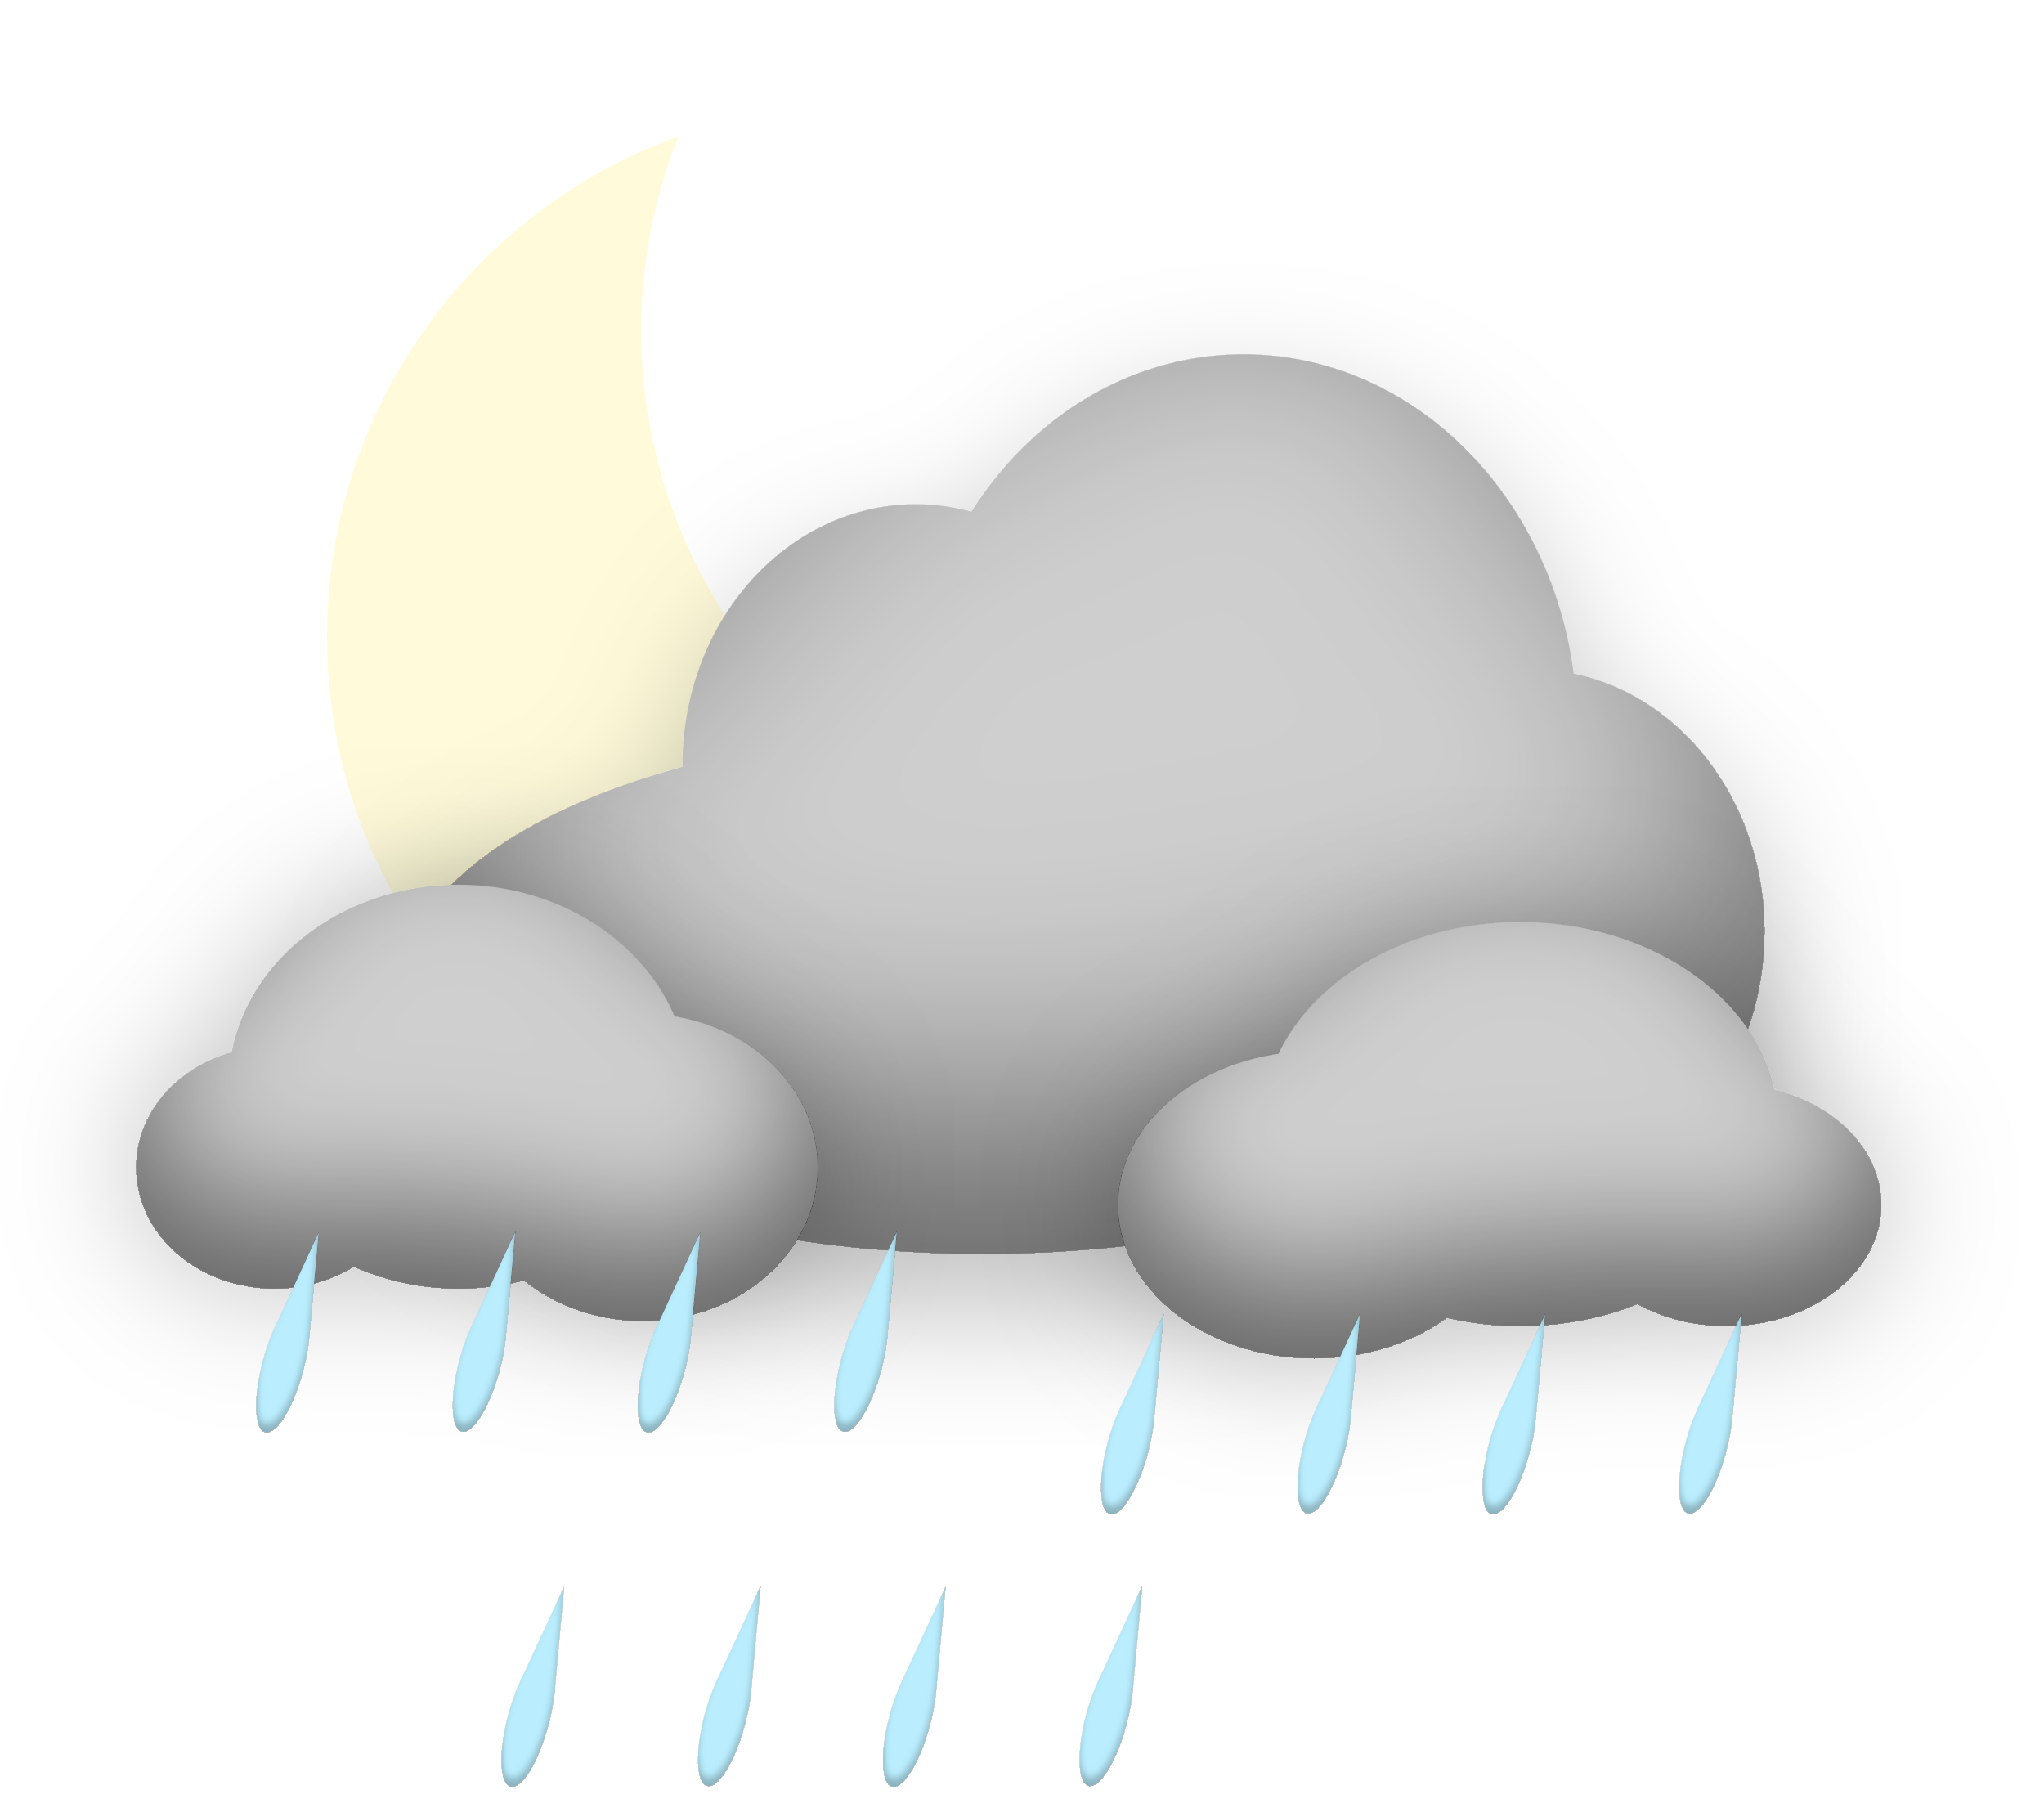
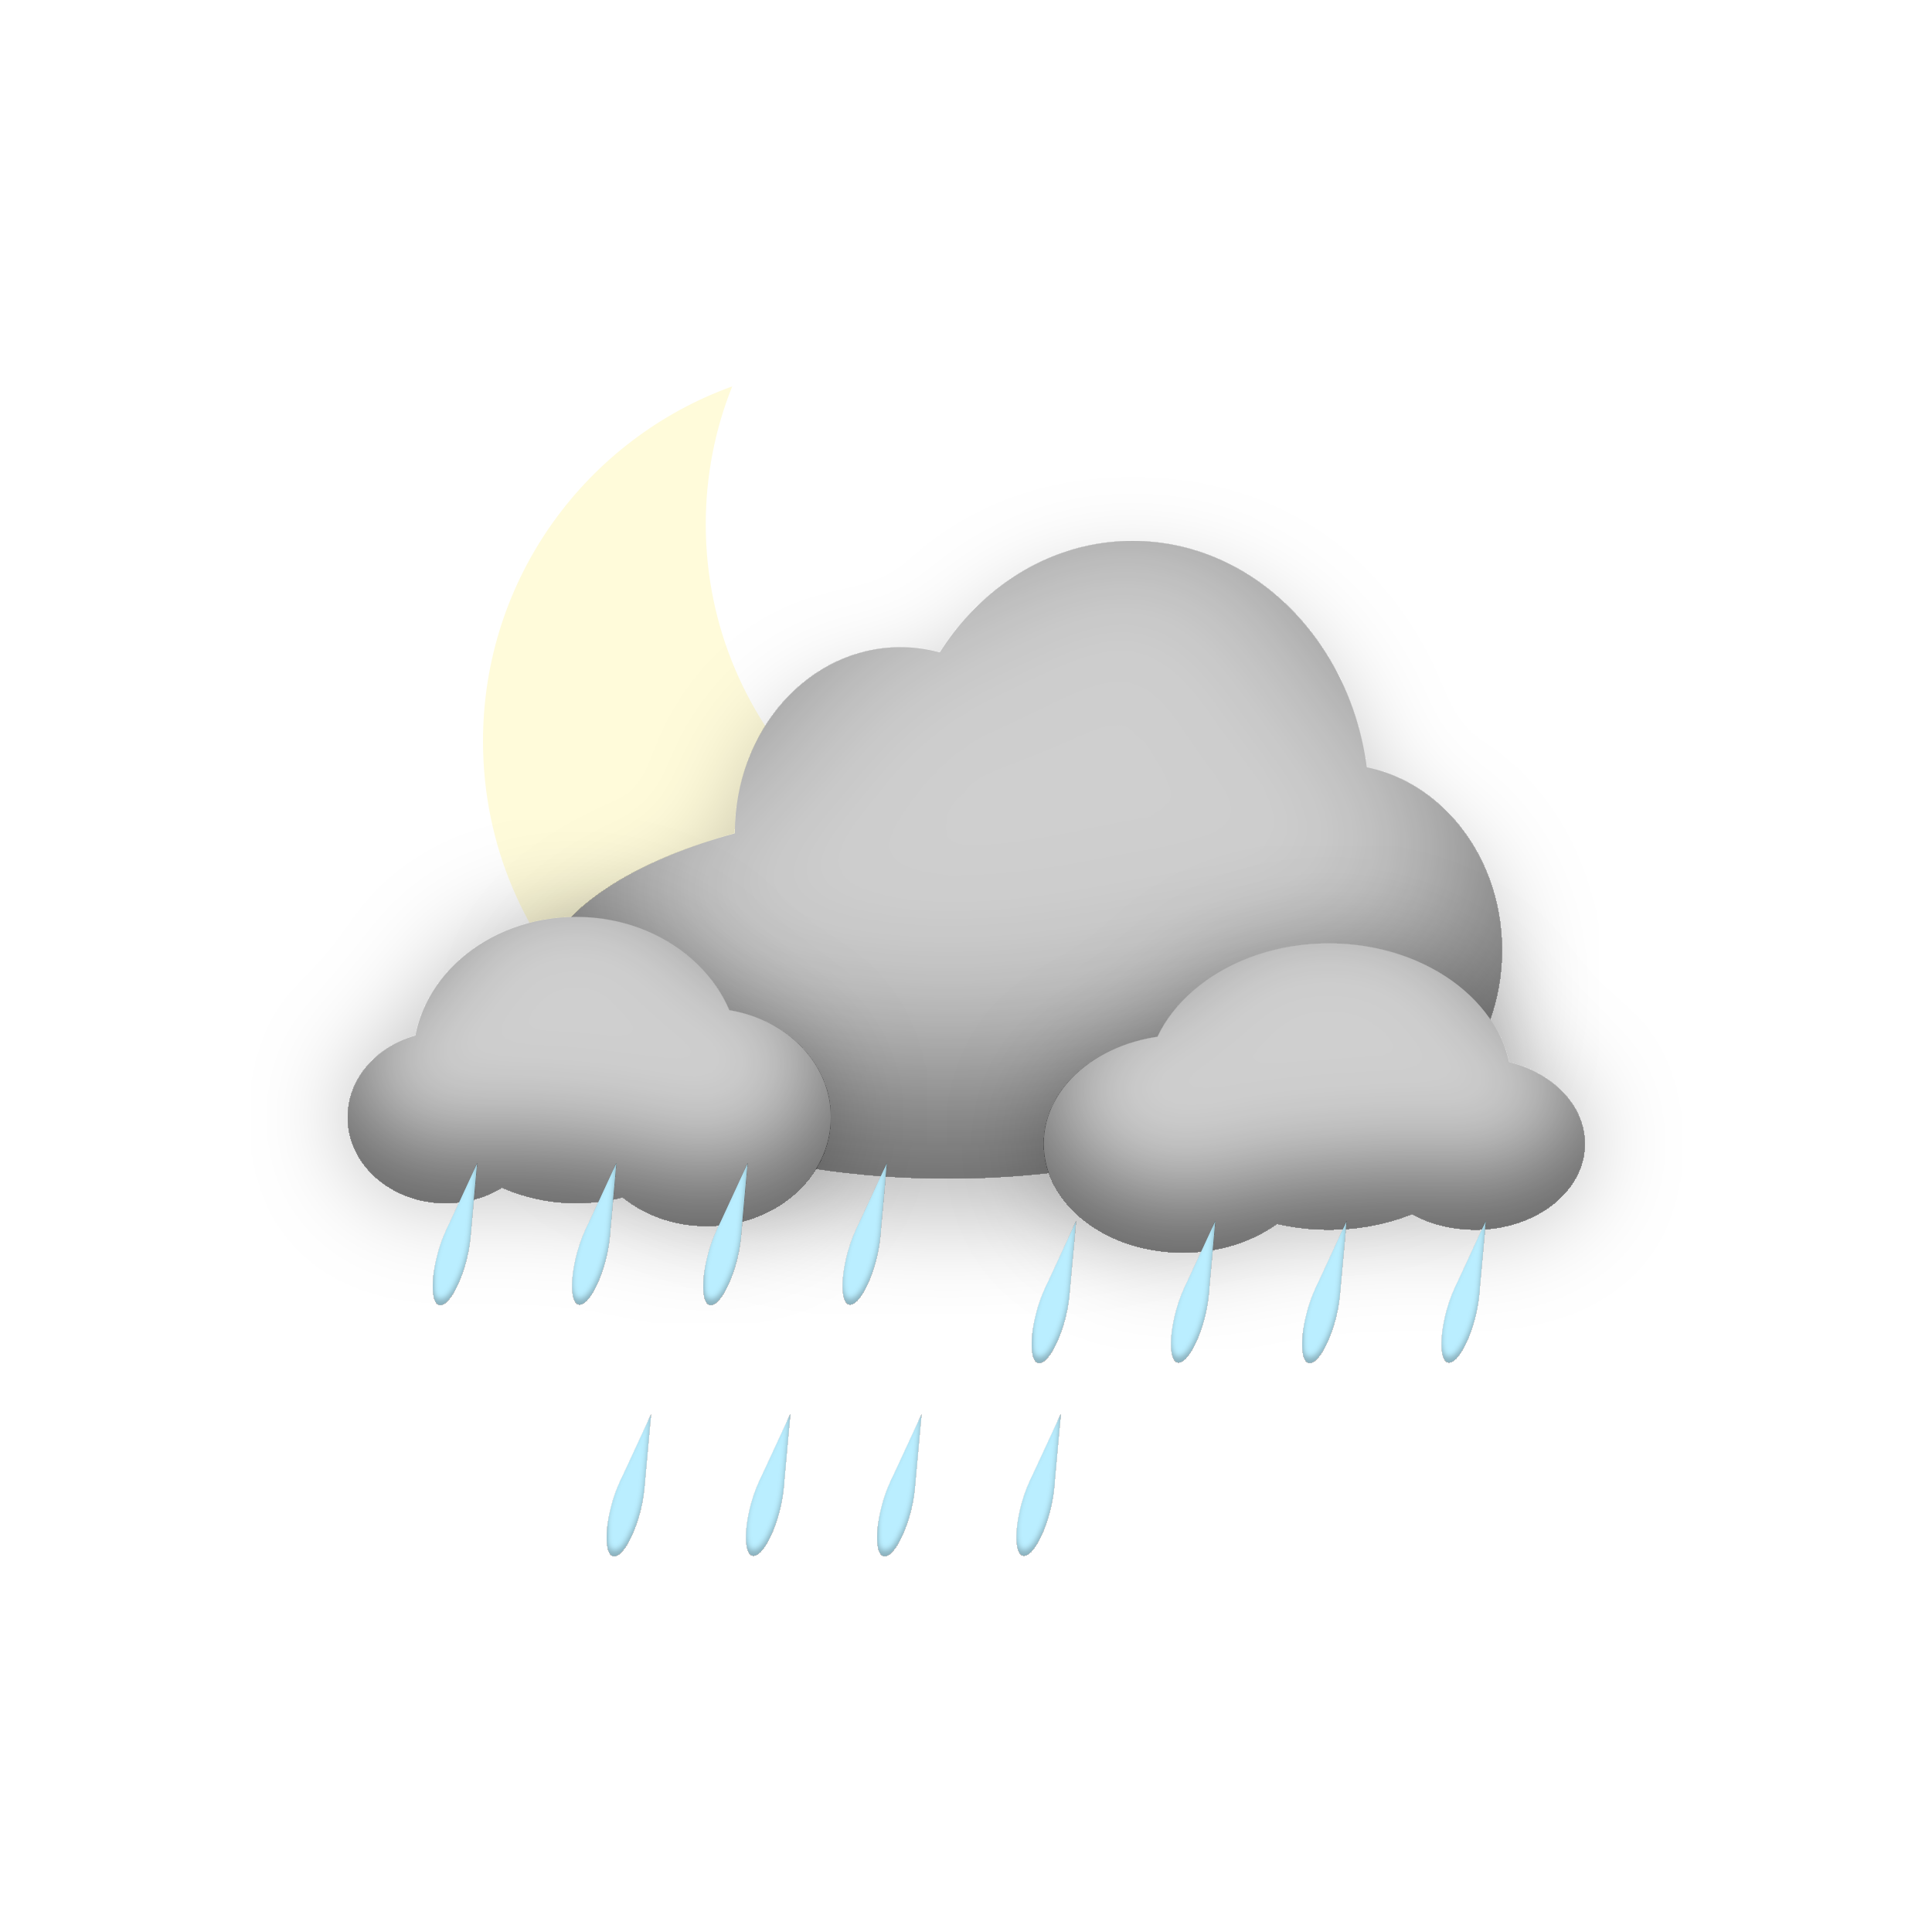
- <svg xmlns="http://www.w3.org/2000/svg" width="75" height="66" viewBox="0 0 75 66" fill="none">
+ <svg xmlns="http://www.w3.org/2000/svg" width="100" height="100" viewBox="0 0 100 100" fill="none">
  <g filter="url(#filter0_d_207_680)">
-     <path fill-rule="evenodd" clip-rule="evenodd" d="M49.883 29.984C47.677 30.867 45.269 31.353 42.747 31.353C32.134 31.353 23.53 22.749 23.53 12.136C23.53 9.615 24.016 7.206 24.899 5C17.377 7.711 12 14.911 12 23.366C12 34.145 20.738 42.883 31.517 42.883C39.973 42.883 47.172 37.506 49.883 29.984Z" fill="#FFFBDA" />
+     <path fill-rule="evenodd" clip-rule="evenodd" d="M62.883 44.984C60.677 45.867 58.269 46.353 55.747 46.353C45.134 46.353 36.53 37.749 36.53 27.136C36.53 24.615 37.016 22.206 37.899 20C30.377 22.711 25 29.911 25 38.366C25 49.145 33.738 57.883 44.517 57.883C52.973 57.883 60.172 52.506 62.883 44.984Z" fill="#FFFBDA" />
  </g>
  <g filter="url(#filter1_di_207_680)">
-     <path d="M57.879 26.75C57.879 34.344 52.393 40.5 45.624 40.5C38.856 40.5 33.37 34.344 33.37 26.75C33.37 19.156 38.856 13 45.624 13C52.393 13 57.879 19.156 57.879 26.75Z" fill="#CFCFCF" />
-     <path d="M64.742 34.175C64.742 39.491 60.901 43.8 56.164 43.8C51.426 43.8 47.585 39.491 47.585 34.175C47.585 28.859 51.426 24.55 56.164 24.55C60.901 24.55 64.742 28.859 64.742 34.175Z" fill="#CFCFCF" />
-     <path d="M42.193 28.125C42.193 33.441 38.352 37.75 33.615 37.75C28.877 37.75 25.036 33.441 25.036 28.125C25.036 22.809 28.877 18.5 33.615 18.5C38.352 18.5 42.193 22.809 42.193 28.125Z" fill="#CFCFCF" />
-     <path d="M57.389 36.375C57.389 41.691 47.842 46 36.066 46C24.289 46 14.742 41.691 14.742 36.375C14.742 31.059 24.289 26.75 36.066 26.75C47.842 26.75 57.389 31.059 57.389 36.375Z" fill="#CFCFCF" />
+     <path d="M70.879 41.75C70.879 49.344 65.393 55.5 58.624 55.5C51.856 55.5 46.37 49.344 46.37 41.75C46.37 34.156 51.856 28 58.624 28C65.393 28 70.879 34.156 70.879 41.75Z" fill="#CFCFCF" />
+     <path d="M77.742 49.175C77.742 54.491 73.901 58.8 69.164 58.8C64.426 58.8 60.585 54.491 60.585 49.175C60.585 43.859 64.426 39.55 69.164 39.55C73.901 39.55 77.742 43.859 77.742 49.175Z" fill="#CFCFCF" />
+     <path d="M55.193 43.125C55.193 48.441 51.352 52.75 46.615 52.75C41.877 52.75 38.036 48.441 38.036 43.125C38.036 37.809 41.877 33.5 46.615 33.5C51.352 33.5 55.193 37.809 55.193 43.125Z" fill="#CFCFCF" />
+     <path d="M70.389 51.375C70.389 56.691 60.842 61 49.066 61C37.289 61 27.742 56.691 27.742 51.375C27.742 46.059 37.289 41.75 49.066 41.75C60.842 41.75 70.389 46.059 70.389 51.375Z" fill="#CFCFCF" />
  </g>
  <g filter="url(#filter2_di_207_680)">
-     <path d="M30 42.829C30 45.938 27.126 48.459 23.581 48.459C20.036 48.459 17.162 45.938 17.162 42.829C17.162 39.72 20.036 37.199 23.581 37.199C27.126 37.199 30 39.72 30 42.829Z" fill="#CFCFCF" />
-     <path d="M15.135 42.829C15.135 45.283 12.866 47.273 10.068 47.273C7.269 47.273 5 45.283 5 42.829C5 40.374 7.269 38.384 10.068 38.384C12.866 38.384 15.135 40.374 15.135 42.829Z" fill="#CFCFCF" />
-     <path d="M25.27 39.866C25.27 43.957 21.489 47.273 16.824 47.273C12.16 47.273 8.378 43.957 8.378 39.866C8.378 35.775 12.16 32.459 16.824 32.459C21.489 32.459 25.27 35.775 25.27 39.866Z" fill="#CFCFCF" />
+     <path d="M43 57.829C43 60.938 40.126 63.459 36.581 63.459C33.036 63.459 30.162 60.938 30.162 57.829C30.162 54.72 33.036 52.199 36.581 52.199C40.126 52.199 43 54.72 43 57.829Z" fill="#CFCFCF" />
+     <path d="M28.135 57.829C28.135 60.283 25.866 62.273 23.068 62.273C20.269 62.273 18 60.283 18 57.829C18 55.374 20.269 53.384 23.068 53.384C25.866 53.384 28.135 55.374 28.135 57.829Z" fill="#CFCFCF" />
+     <path d="M38.27 54.866C38.27 58.957 34.489 62.273 29.824 62.273C25.16 62.273 21.378 58.957 21.378 54.866C21.378 50.775 25.16 47.459 29.824 47.459C34.489 47.459 38.27 50.775 38.27 54.866Z" fill="#CFCFCF" />
  </g>
  <g filter="url(#filter3_di_207_680)">
-     <path d="M41.028 44.202C41.028 47.311 44.247 49.831 48.218 49.831C52.188 49.831 55.407 47.311 55.407 44.202C55.407 41.093 52.188 38.572 48.218 38.572C44.247 38.572 41.028 41.093 41.028 44.202Z" fill="#CFCFCF" />
-     <path d="M57.677 44.202C57.677 46.657 60.218 48.646 63.353 48.646C66.487 48.646 69.028 46.657 69.028 44.202C69.028 41.747 66.487 39.758 63.353 39.758C60.218 39.758 57.677 41.747 57.677 44.202Z" fill="#CFCFCF" />
-     <path d="M46.326 41.239C46.326 45.33 50.561 48.646 55.785 48.646C61.009 48.646 65.245 45.33 65.245 41.239C65.245 37.148 61.009 33.831 55.785 33.831C50.561 33.831 46.326 37.148 46.326 41.239Z" fill="#CFCFCF" />
+     <path d="M54.028 59.202C54.028 62.311 57.247 64.832 61.218 64.832C65.188 64.832 68.407 62.311 68.407 59.202C68.407 56.093 65.188 53.572 61.218 53.572C57.247 53.572 54.028 56.093 54.028 59.202Z" fill="#CFCFCF" />
+     <path d="M70.677 59.202C70.677 61.657 73.218 63.646 76.353 63.646C79.487 63.646 82.028 61.657 82.028 59.202C82.028 56.747 79.487 54.758 76.353 54.758C73.218 54.758 70.677 56.747 70.677 59.202Z" fill="#CFCFCF" />
+     <path d="M59.326 56.239C59.326 60.33 63.561 63.646 68.785 63.646C74.009 63.646 78.245 60.33 78.245 56.239C78.245 52.148 74.009 48.831 68.785 48.831C63.561 48.831 59.326 52.148 59.326 56.239Z" fill="#CFCFCF" />
  </g>
  <g filter="url(#filter4_i_207_680)">
-     <path d="M11.694 45.222L11.347 49.051L10.079 48.711L11.694 45.222Z" fill="#BAEEFF" />
-     <ellipse cx="10.386" cy="50.101" rx="0.758" ry="2.526" transform="rotate(15 10.3858 50.1006)" fill="#BAEEFF" />
-     <path d="M18.906 45.196L18.559 49.025L17.291 48.686L18.906 45.196Z" fill="#BAEEFF" />
-     <ellipse cx="17.598" cy="50.075" rx="0.758" ry="2.526" transform="rotate(15 17.5977 50.075)" fill="#BAEEFF" />
+     <path d="M24.694 60.222L24.347 64.051L23.079 63.711L24.694 60.222Z" fill="#BAEEFF" />
+     <ellipse cx="23.386" cy="65.101" rx="0.758" ry="2.526" transform="rotate(15 23.3858 65.1006)" fill="#BAEEFF" />
+     <path d="M31.906 60.196L31.559 64.025L30.291 63.686L31.906 60.196Z" fill="#BAEEFF" />
+     <ellipse cx="30.598" cy="65.075" rx="0.758" ry="2.526" transform="rotate(15 30.5977 65.075)" fill="#BAEEFF" />
  </g>
  <g filter="url(#filter5_i_207_680)">
-     <path d="M25.694 45.222L25.347 49.051L24.079 48.711L25.694 45.222Z" fill="#BAEEFF" />
-     <ellipse cx="24.386" cy="50.101" rx="0.758" ry="2.526" transform="rotate(15 24.3858 50.1006)" fill="#BAEEFF" />
-     <path d="M32.906 45.196L32.559 49.025L31.291 48.686L32.906 45.196Z" fill="#BAEEFF" />
-     <ellipse cx="31.598" cy="50.075" rx="0.758" ry="2.526" transform="rotate(15 31.5977 50.075)" fill="#BAEEFF" />
+     <path d="M38.694 60.222L38.347 64.051L37.08 63.711L38.694 60.222Z" fill="#BAEEFF" />
+     <ellipse cx="37.386" cy="65.101" rx="0.758" ry="2.526" transform="rotate(15 37.3858 65.1006)" fill="#BAEEFF" />
+     <path d="M45.906 60.196L45.559 64.025L44.291 63.686L45.906 60.196Z" fill="#BAEEFF" />
+     <ellipse cx="44.598" cy="65.075" rx="0.758" ry="2.526" transform="rotate(15 44.5977 65.075)" fill="#BAEEFF" />
  </g>
  <g filter="url(#filter6_i_207_680)">
-     <path d="M42.694 48.222L42.347 52.051L41.08 51.711L42.694 48.222Z" fill="#BAEEFF" />
-     <ellipse cx="41.386" cy="53.101" rx="0.758" ry="2.526" transform="rotate(15 41.3858 53.1006)" fill="#BAEEFF" />
-     <path d="M49.906 48.196L49.559 52.025L48.291 51.686L49.906 48.196Z" fill="#BAEEFF" />
-     <ellipse cx="48.598" cy="53.075" rx="0.758" ry="2.526" transform="rotate(15 48.5977 53.075)" fill="#BAEEFF" />
+     <path d="M55.694 63.222L55.347 67.051L54.08 66.711L55.694 63.222Z" fill="#BAEEFF" />
+     <ellipse cx="54.386" cy="68.101" rx="0.758" ry="2.526" transform="rotate(15 54.3858 68.1006)" fill="#BAEEFF" />
+     <path d="M62.906 63.196L62.559 67.025L61.291 66.686L62.906 63.196Z" fill="#BAEEFF" />
+     <ellipse cx="61.598" cy="68.075" rx="0.758" ry="2.526" transform="rotate(15 61.5977 68.075)" fill="#BAEEFF" />
  </g>
  <g filter="url(#filter7_i_207_680)">
-     <path d="M56.694 48.222L56.347 52.051L55.08 51.711L56.694 48.222Z" fill="#BAEEFF" />
-     <ellipse cx="55.386" cy="53.101" rx="0.758" ry="2.526" transform="rotate(15 55.3858 53.1006)" fill="#BAEEFF" />
-     <path d="M63.906 48.196L63.559 52.025L62.291 51.686L63.906 48.196Z" fill="#BAEEFF" />
-     <ellipse cx="62.598" cy="53.075" rx="0.758" ry="2.526" transform="rotate(15 62.5977 53.075)" fill="#BAEEFF" />
+     <path d="M69.694 63.222L69.347 67.051L68.079 66.711L69.694 63.222Z" fill="#BAEEFF" />
+     <ellipse cx="68.386" cy="68.101" rx="0.758" ry="2.526" transform="rotate(15 68.3858 68.1006)" fill="#BAEEFF" />
+     <path d="M76.906 63.196L76.559 67.025L75.291 66.686L76.906 63.196Z" fill="#BAEEFF" />
+     <ellipse cx="75.598" cy="68.075" rx="0.758" ry="2.526" transform="rotate(15 75.5977 68.075)" fill="#BAEEFF" />
  </g>
  <g filter="url(#filter8_i_207_680)">
-     <path d="M20.694 58.222L20.347 62.051L19.079 61.711L20.694 58.222Z" fill="#BAEEFF" />
-     <ellipse cx="19.386" cy="63.101" rx="0.758" ry="2.526" transform="rotate(15 19.3858 63.1006)" fill="#BAEEFF" />
-     <path d="M27.906 58.196L27.559 62.025L26.291 61.686L27.906 58.196Z" fill="#BAEEFF" />
-     <ellipse cx="26.598" cy="63.075" rx="0.758" ry="2.526" transform="rotate(15 26.5977 63.075)" fill="#BAEEFF" />
+     <path d="M33.694 73.222L33.347 77.051L32.08 76.711L33.694 73.222Z" fill="#BAEEFF" />
+     <ellipse cx="32.386" cy="78.101" rx="0.758" ry="2.526" transform="rotate(15 32.3858 78.1006)" fill="#BAEEFF" />
+     <path d="M40.906 73.196L40.559 77.025L39.291 76.686L40.906 73.196Z" fill="#BAEEFF" />
+     <ellipse cx="39.598" cy="78.075" rx="0.758" ry="2.526" transform="rotate(15 39.5977 78.075)" fill="#BAEEFF" />
  </g>
  <g filter="url(#filter9_i_207_680)">
-     <path d="M34.694 58.222L34.347 62.051L33.08 61.711L34.694 58.222Z" fill="#BAEEFF" />
-     <ellipse cx="33.386" cy="63.101" rx="0.758" ry="2.526" transform="rotate(15 33.3858 63.1006)" fill="#BAEEFF" />
-     <path d="M41.906 58.196L41.559 62.025L40.291 61.686L41.906 58.196Z" fill="#BAEEFF" />
-     <ellipse cx="40.598" cy="63.075" rx="0.758" ry="2.526" transform="rotate(15 40.5977 63.075)" fill="#BAEEFF" />
+     <path d="M47.694 73.222L47.347 77.051L46.08 76.711L47.694 73.222Z" fill="#BAEEFF" />
+     <ellipse cx="46.386" cy="78.101" rx="0.758" ry="2.526" transform="rotate(15 46.3858 78.1006)" fill="#BAEEFF" />
+     <path d="M54.906 73.196L54.559 77.025L53.291 76.686L54.906 73.196Z" fill="#BAEEFF" />
+     <ellipse cx="53.598" cy="78.075" rx="0.758" ry="2.526" transform="rotate(15 53.5977 78.075)" fill="#BAEEFF" />
  </g>
  <defs>
-     <filter id="filter0_d_207_680" x="7" y="0" width="47.883" height="47.883" filterUnits="userSpaceOnUse" color-interpolation-filters="sRGB">
+     <filter id="filter0_d_207_680" x="20" y="15" width="47.883" height="47.883" filterUnits="userSpaceOnUse" color-interpolation-filters="sRGB">
      <feFlood flood-opacity="0" result="BackgroundImageFix" />
      <feColorMatrix in="SourceAlpha" type="matrix" values="0 0 0 0 0 0 0 0 0 0 0 0 0 0 0 0 0 0 127 0" result="hardAlpha" />
      <feOffset />
      <feGaussianBlur stdDeviation="2.5" />
      <feComposite in2="hardAlpha" operator="out" />
      <feColorMatrix type="matrix" values="0 0 0 0 1 0 0 0 0 1 0 0 0 0 1 0 0 0 1 0" />
      <feBlend mode="normal" in2="BackgroundImageFix" result="effect1_dropShadow_207_680" />
      <feBlend mode="normal" in="SourceGraphic" in2="effect1_dropShadow_207_680" result="shape" />
    </filter>
-     <filter id="filter1_di_207_680" x="9.742" y="8" width="60" height="45" filterUnits="userSpaceOnUse" color-interpolation-filters="sRGB">
+     <filter id="filter1_di_207_680" x="22.742" y="23" width="60" height="45" filterUnits="userSpaceOnUse" color-interpolation-filters="sRGB">
      <feFlood flood-opacity="0" result="BackgroundImageFix" />
      <feColorMatrix in="SourceAlpha" type="matrix" values="0 0 0 0 0 0 0 0 0 0 0 0 0 0 0 0 0 0 127 0" result="hardAlpha" />
      <feOffset dy="2" />
      <feGaussianBlur stdDeviation="2.5" />
      <feComposite in2="hardAlpha" operator="out" />
      <feColorMatrix type="matrix" values="0 0 0 0 0 0 0 0 0 0 0 0 0 0 0 0 0 0 0.25 0" />
      <feBlend mode="normal" in2="BackgroundImageFix" result="effect1_dropShadow_207_680" />
      <feBlend mode="normal" in="SourceGraphic" in2="effect1_dropShadow_207_680" result="shape" />
      <feColorMatrix in="SourceAlpha" type="matrix" values="0 0 0 0 0 0 0 0 0 0 0 0 0 0 0 0 0 0 127 0" result="hardAlpha" />
      <feOffset dy="-5" />
      <feGaussianBlur stdDeviation="5" />
      <feComposite in2="hardAlpha" operator="arithmetic" k2="-1" k3="1" />
      <feColorMatrix type="matrix" values="0 0 0 0 0 0 0 0 0 0 0 0 0 0 0 0 0 0 0.5 0" />
      <feBlend mode="normal" in2="shape" result="effect2_innerShadow_207_680" />
    </filter>
-     <filter id="filter2_di_207_680" x="0" y="27.459" width="35" height="26" filterUnits="userSpaceOnUse" color-interpolation-filters="sRGB">
+     <filter id="filter2_di_207_680" x="13" y="42.459" width="35" height="26" filterUnits="userSpaceOnUse" color-interpolation-filters="sRGB">
      <feFlood flood-opacity="0" result="BackgroundImageFix" />
      <feColorMatrix in="SourceAlpha" type="matrix" values="0 0 0 0 0 0 0 0 0 0 0 0 0 0 0 0 0 0 127 0" result="hardAlpha" />
      <feOffset />
      <feGaussianBlur stdDeviation="2.5" />
      <feComposite in2="hardAlpha" operator="out" />
      <feColorMatrix type="matrix" values="0 0 0 0 0 0 0 0 0 0 0 0 0 0 0 0 0 0 0.25 0" />
      <feBlend mode="normal" in2="BackgroundImageFix" result="effect1_dropShadow_207_680" />
      <feBlend mode="normal" in="SourceGraphic" in2="effect1_dropShadow_207_680" result="shape" />
      <feColorMatrix in="SourceAlpha" type="matrix" values="0 0 0 0 0 0 0 0 0 0 0 0 0 0 0 0 0 0 127 0" result="hardAlpha" />
      <feOffset dy="-2.75" />
      <feGaussianBlur stdDeviation="2.5" />
      <feComposite in2="hardAlpha" operator="arithmetic" k2="-1" k3="1" />
      <feColorMatrix type="matrix" values="0 0 0 0 0 0 0 0 0 0 0 0 0 0 0 0 0 0 0.5 0" />
      <feBlend mode="normal" in2="shape" result="effect2_innerShadow_207_680" />
    </filter>
-     <filter id="filter3_di_207_680" x="36.028" y="28.831" width="38" height="26" filterUnits="userSpaceOnUse" color-interpolation-filters="sRGB">
+     <filter id="filter3_di_207_680" x="49.028" y="43.831" width="38" height="26" filterUnits="userSpaceOnUse" color-interpolation-filters="sRGB">
      <feFlood flood-opacity="0" result="BackgroundImageFix" />
      <feColorMatrix in="SourceAlpha" type="matrix" values="0 0 0 0 0 0 0 0 0 0 0 0 0 0 0 0 0 0 127 0" result="hardAlpha" />
      <feOffset />
      <feGaussianBlur stdDeviation="2.5" />
      <feComposite in2="hardAlpha" operator="out" />
      <feColorMatrix type="matrix" values="0 0 0 0 0 0 0 0 0 0 0 0 0 0 0 0 0 0 0.25 0" />
      <feBlend mode="normal" in2="BackgroundImageFix" result="effect1_dropShadow_207_680" />
      <feBlend mode="normal" in="SourceGraphic" in2="effect1_dropShadow_207_680" result="shape" />
      <feColorMatrix in="SourceAlpha" type="matrix" values="0 0 0 0 0 0 0 0 0 0 0 0 0 0 0 0 0 0 127 0" result="hardAlpha" />
      <feOffset dy="-2.75" />
      <feGaussianBlur stdDeviation="2.5" />
      <feComposite in2="hardAlpha" operator="arithmetic" k2="-1" k3="1" />
      <feColorMatrix type="matrix" values="0 0 0 0 0 0 0 0 0 0 0 0 0 0 0 0 0 0 0.5 0" />
      <feBlend mode="normal" in2="shape" result="effect2_innerShadow_207_680" />
    </filter>
-     <filter id="filter4_i_207_680" x="9.404" y="44.896" width="9.501" height="7.652" filterUnits="userSpaceOnUse" color-interpolation-filters="sRGB">
+     <filter id="filter4_i_207_680" x="22.404" y="59.896" width="9.501" height="7.652" filterUnits="userSpaceOnUse" color-interpolation-filters="sRGB">
      <feFlood flood-opacity="0" result="BackgroundImageFix" />
      <feBlend mode="normal" in="SourceGraphic" in2="BackgroundImageFix" result="shape" />
      <feColorMatrix in="SourceAlpha" type="matrix" values="0 0 0 0 0 0 0 0 0 0 0 0 0 0 0 0 0 0 127 0" result="hardAlpha" />
      <feOffset dy="-0.3" />
      <feGaussianBlur stdDeviation="0.15" />
      <feComposite in2="hardAlpha" operator="arithmetic" k2="-1" k3="1" />
      <feColorMatrix type="matrix" values="0 0 0 0 0 0 0 0 0 0 0 0 0 0 0 0 0 0 0.25 0" />
      <feBlend mode="normal" in2="shape" result="effect1_innerShadow_207_680" />
    </filter>
-     <filter id="filter5_i_207_680" x="23.404" y="44.896" width="9.501" height="7.652" filterUnits="userSpaceOnUse" color-interpolation-filters="sRGB">
+     <filter id="filter5_i_207_680" x="36.404" y="59.896" width="9.501" height="7.652" filterUnits="userSpaceOnUse" color-interpolation-filters="sRGB">
      <feFlood flood-opacity="0" result="BackgroundImageFix" />
      <feBlend mode="normal" in="SourceGraphic" in2="BackgroundImageFix" result="shape" />
      <feColorMatrix in="SourceAlpha" type="matrix" values="0 0 0 0 0 0 0 0 0 0 0 0 0 0 0 0 0 0 127 0" result="hardAlpha" />
      <feOffset dy="-0.3" />
      <feGaussianBlur stdDeviation="0.15" />
      <feComposite in2="hardAlpha" operator="arithmetic" k2="-1" k3="1" />
      <feColorMatrix type="matrix" values="0 0 0 0 0 0 0 0 0 0 0 0 0 0 0 0 0 0 0.25 0" />
      <feBlend mode="normal" in2="shape" result="effect1_innerShadow_207_680" />
    </filter>
-     <filter id="filter6_i_207_680" x="40.404" y="47.896" width="9.501" height="7.652" filterUnits="userSpaceOnUse" color-interpolation-filters="sRGB">
+     <filter id="filter6_i_207_680" x="53.404" y="62.896" width="9.501" height="7.652" filterUnits="userSpaceOnUse" color-interpolation-filters="sRGB">
      <feFlood flood-opacity="0" result="BackgroundImageFix" />
      <feBlend mode="normal" in="SourceGraphic" in2="BackgroundImageFix" result="shape" />
      <feColorMatrix in="SourceAlpha" type="matrix" values="0 0 0 0 0 0 0 0 0 0 0 0 0 0 0 0 0 0 127 0" result="hardAlpha" />
      <feOffset dy="-0.3" />
      <feGaussianBlur stdDeviation="0.15" />
      <feComposite in2="hardAlpha" operator="arithmetic" k2="-1" k3="1" />
      <feColorMatrix type="matrix" values="0 0 0 0 0 0 0 0 0 0 0 0 0 0 0 0 0 0 0.25 0" />
      <feBlend mode="normal" in2="shape" result="effect1_innerShadow_207_680" />
    </filter>
-     <filter id="filter7_i_207_680" x="54.404" y="47.896" width="9.501" height="7.652" filterUnits="userSpaceOnUse" color-interpolation-filters="sRGB">
+     <filter id="filter7_i_207_680" x="67.404" y="62.896" width="9.501" height="7.652" filterUnits="userSpaceOnUse" color-interpolation-filters="sRGB">
      <feFlood flood-opacity="0" result="BackgroundImageFix" />
      <feBlend mode="normal" in="SourceGraphic" in2="BackgroundImageFix" result="shape" />
      <feColorMatrix in="SourceAlpha" type="matrix" values="0 0 0 0 0 0 0 0 0 0 0 0 0 0 0 0 0 0 127 0" result="hardAlpha" />
      <feOffset dy="-0.3" />
      <feGaussianBlur stdDeviation="0.15" />
      <feComposite in2="hardAlpha" operator="arithmetic" k2="-1" k3="1" />
      <feColorMatrix type="matrix" values="0 0 0 0 0 0 0 0 0 0 0 0 0 0 0 0 0 0 0.25 0" />
      <feBlend mode="normal" in2="shape" result="effect1_innerShadow_207_680" />
    </filter>
-     <filter id="filter8_i_207_680" x="18.404" y="57.896" width="9.501" height="7.652" filterUnits="userSpaceOnUse" color-interpolation-filters="sRGB">
+     <filter id="filter8_i_207_680" x="31.404" y="72.896" width="9.501" height="7.652" filterUnits="userSpaceOnUse" color-interpolation-filters="sRGB">
      <feFlood flood-opacity="0" result="BackgroundImageFix" />
      <feBlend mode="normal" in="SourceGraphic" in2="BackgroundImageFix" result="shape" />
      <feColorMatrix in="SourceAlpha" type="matrix" values="0 0 0 0 0 0 0 0 0 0 0 0 0 0 0 0 0 0 127 0" result="hardAlpha" />
      <feOffset dy="-0.3" />
      <feGaussianBlur stdDeviation="0.15" />
      <feComposite in2="hardAlpha" operator="arithmetic" k2="-1" k3="1" />
      <feColorMatrix type="matrix" values="0 0 0 0 0 0 0 0 0 0 0 0 0 0 0 0 0 0 0.25 0" />
      <feBlend mode="normal" in2="shape" result="effect1_innerShadow_207_680" />
    </filter>
-     <filter id="filter9_i_207_680" x="32.404" y="57.896" width="9.501" height="7.652" filterUnits="userSpaceOnUse" color-interpolation-filters="sRGB">
+     <filter id="filter9_i_207_680" x="45.404" y="72.896" width="9.501" height="7.652" filterUnits="userSpaceOnUse" color-interpolation-filters="sRGB">
      <feFlood flood-opacity="0" result="BackgroundImageFix" />
      <feBlend mode="normal" in="SourceGraphic" in2="BackgroundImageFix" result="shape" />
      <feColorMatrix in="SourceAlpha" type="matrix" values="0 0 0 0 0 0 0 0 0 0 0 0 0 0 0 0 0 0 127 0" result="hardAlpha" />
      <feOffset dy="-0.3" />
      <feGaussianBlur stdDeviation="0.15" />
      <feComposite in2="hardAlpha" operator="arithmetic" k2="-1" k3="1" />
      <feColorMatrix type="matrix" values="0 0 0 0 0 0 0 0 0 0 0 0 0 0 0 0 0 0 0.25 0" />
      <feBlend mode="normal" in2="shape" result="effect1_innerShadow_207_680" />
    </filter>
  </defs>
</svg>
